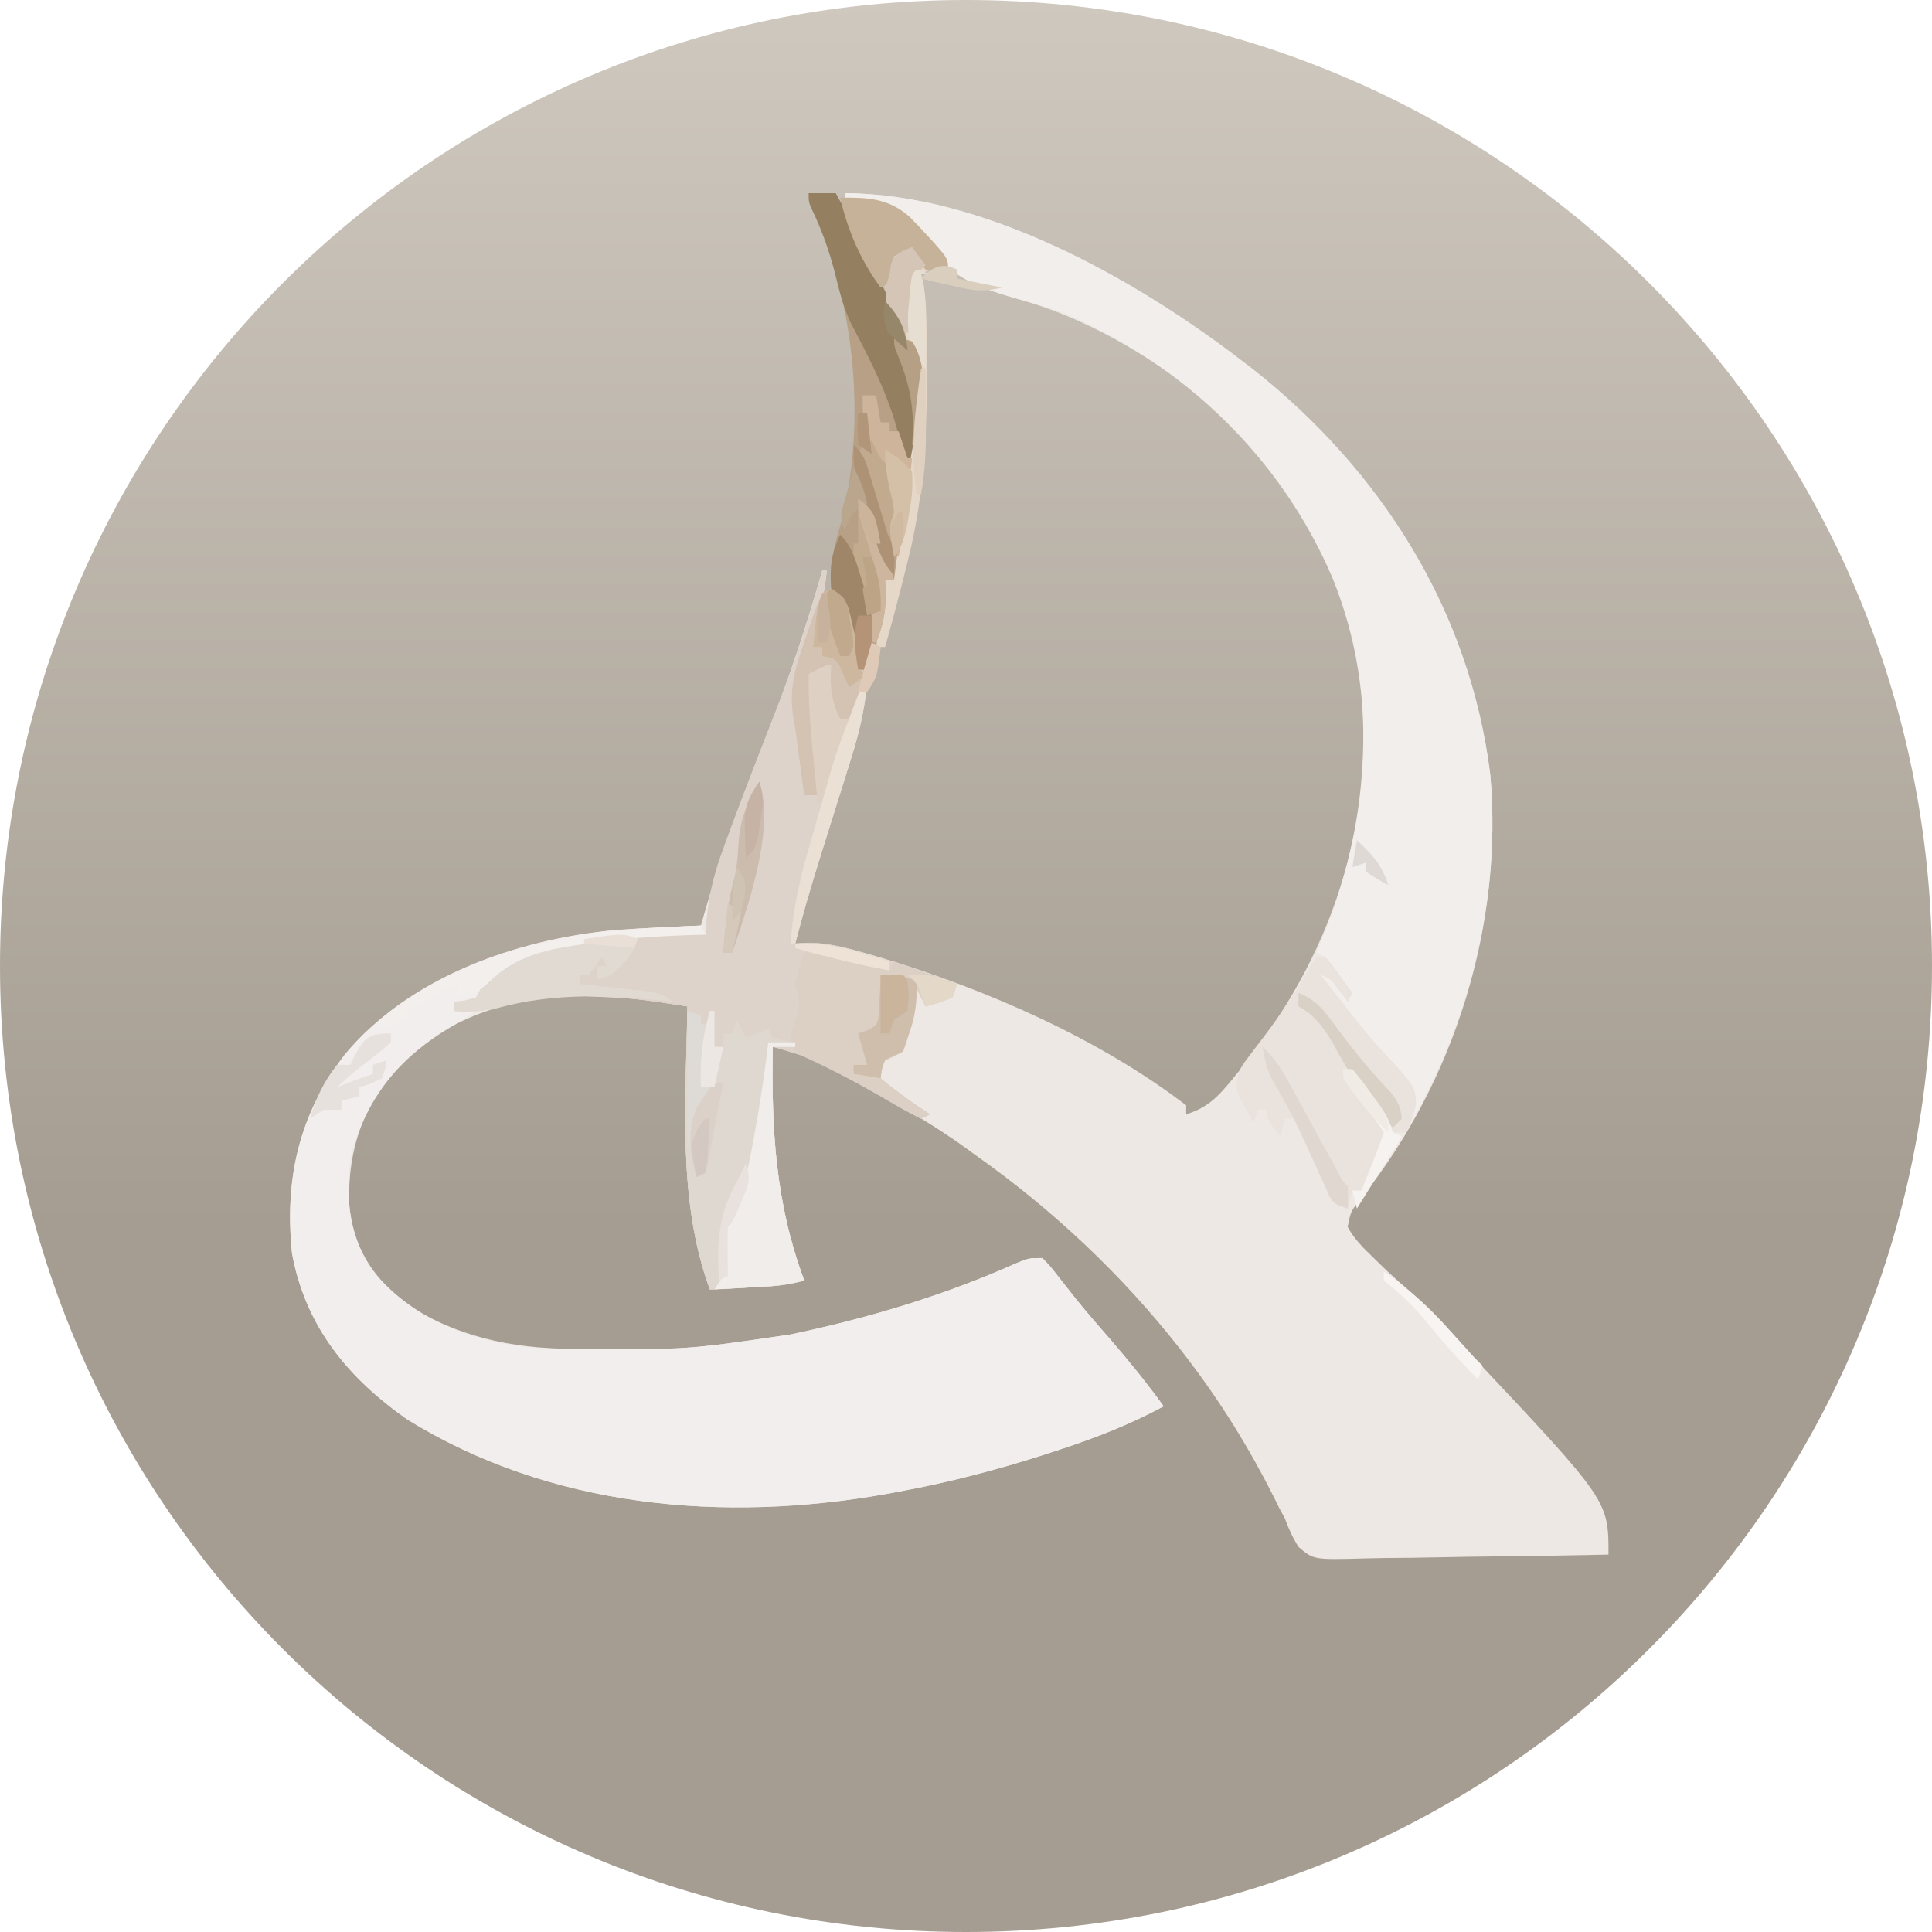
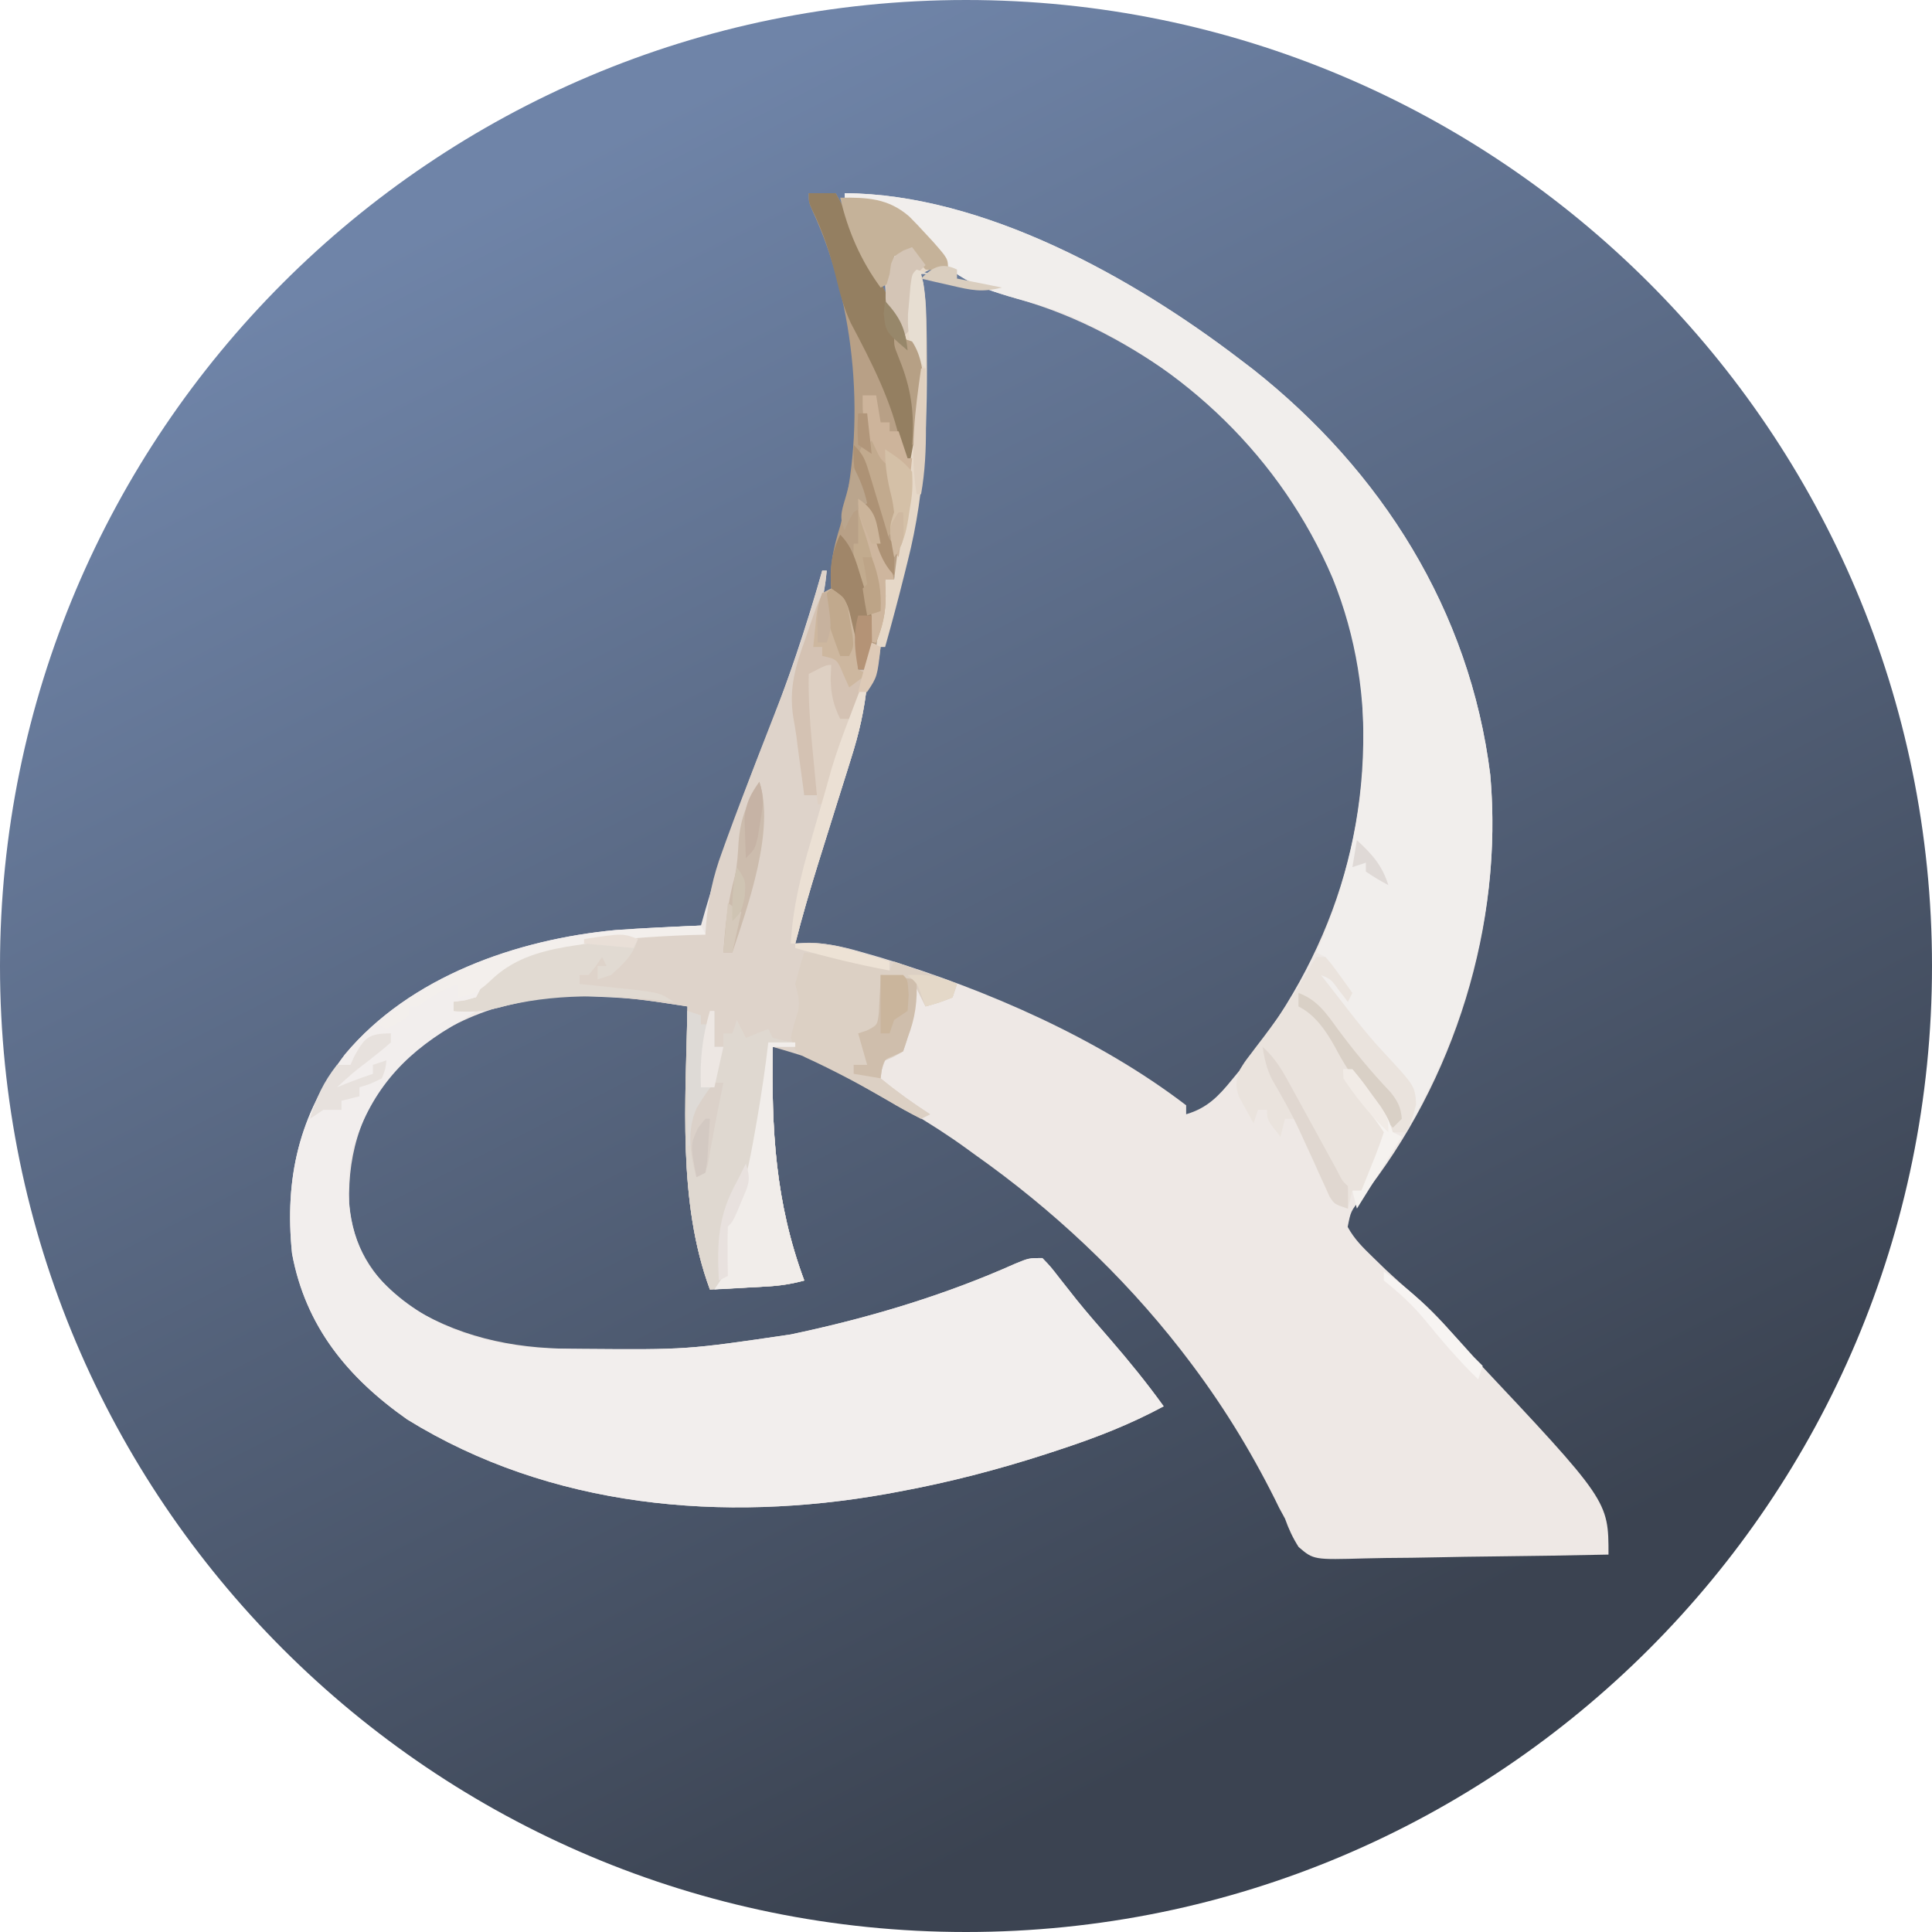
<svg xmlns="http://www.w3.org/2000/svg" width="430" height="430" viewBox="0 0 430 430" fill="none">
  <circle cx="215" cy="215" r="215" fill="url(#paint0_linear_1605_143)" />
  <path d="M188 43C218.794 43.144 252.142 61.739 276 80C276.941 80.717 277.882 81.433 278.852 82.172C307.444 104.749 327.143 135.897 331.684 172.426C334.633 205.747 323.803 240.599 302.909 266.741C300.636 269.59 300.636 269.59 299.949 273.07C301.431 275.792 303.339 277.657 305.562 279.812C306.467 280.693 307.372 281.573 308.305 282.48C310.558 284.587 312.841 286.624 315.188 288.625C318.51 291.475 321.357 294.534 324.18 297.875C325.401 299.301 326.657 300.697 327.945 302.062C358 334.003 358 334.003 358 346C349.351 346.186 340.703 346.328 332.052 346.414C328.035 346.456 324.019 346.513 320.003 346.604C316.125 346.691 312.249 346.738 308.371 346.759C306.892 346.774 305.414 346.803 303.937 346.846C292.369 347.171 292.369 347.171 289.033 344.318C287.711 342.249 286.823 340.308 286 338C285.573 337.214 285.145 336.428 284.705 335.617C284.23 334.649 284.23 334.649 283.746 333.66C278.079 322.355 271.701 312.033 264 302C263.572 301.442 263.143 300.884 262.702 300.309C249.733 283.697 234.182 269.134 217 257C216.409 256.57 215.818 256.139 215.209 255.696C206.867 249.629 198.006 244.723 188.875 239.938C187.783 239.365 186.691 238.792 185.566 238.201C184.531 237.669 183.496 237.138 182.43 236.59C181.041 235.876 181.041 235.876 179.625 235.148C177.064 234.028 174.753 233.431 172 233C171.672 251.401 172.545 267.631 179 285C176.268 285.753 173.719 286.166 170.891 286.316C169.759 286.379 169.759 286.379 168.605 286.443C167.828 286.483 167.051 286.522 166.25 286.562C165.457 286.606 164.664 286.649 163.848 286.693C161.899 286.799 159.949 286.9 158 287C150.705 267.304 152.657 244.648 153 224C141.521 222.214 141.521 222.214 129.938 221.688C129.18 221.693 128.423 221.699 127.642 221.705C113.093 222.015 99.629 226.662 88.969 236.801C80.89 245.826 77.354 255.861 77.731 267.863C78.554 277.447 82.639 283.778 90 290C101.45 297.446 113.68 300.119 127.172 300.203C128.306 300.214 128.306 300.214 129.462 300.225C152.886 300.408 152.886 300.408 176 297C176.919 296.801 177.839 296.603 178.786 296.398C194.962 292.846 210.79 288.02 225.934 281.262C229 280 229 280 232 280C233.84 281.914 233.84 281.914 235.938 284.625C237.121 286.124 237.121 286.124 238.328 287.652C238.755 288.194 239.183 288.735 239.623 289.292C242.067 292.323 244.635 295.248 247.188 298.188C251.335 302.988 255.29 307.848 259 313C251.643 316.957 244.179 319.895 236.25 322.5C234.477 323.084 234.477 323.084 232.667 323.68C221.903 327.152 211.121 329.951 200 332C199.126 332.162 198.253 332.325 197.353 332.492C160.968 338.97 122.531 335.629 90.637 315.922C77.403 306.623 68.006 295.228 65 279C63.295 262.312 66.525 248.086 76.812 234.629C91.284 217.328 115.057 209.071 137 207C143.328 206.55 149.662 206.266 156 206C156.519 204.174 156.519 204.174 157.049 202.311C160.826 189.251 165.435 176.691 170.468 164.073C175.316 151.879 179.412 139.623 183 127C183.33 127 183.66 127 184 127C183.387 133.92 181.5 139.752 178.996 146.201C176.715 152.527 176.864 157.612 178.54 164.087C179.161 166.669 179.094 169.099 179.062 171.75C179.053 172.735 179.044 173.72 179.035 174.734C179.024 175.482 179.012 176.23 179 177C179.99 177 180.98 177 182 177C181.939 176.431 181.879 175.862 181.816 175.275C181.541 172.663 181.27 170.05 181 167.438C180.905 166.542 180.809 165.647 180.711 164.725C180.204 159.785 179.891 154.965 180 150C181.65 149.34 183.3 148.68 185 148C184.959 149.052 184.918 150.104 184.875 151.188C184.991 154.74 185.472 156.849 187 160C187.99 160 188.98 160 190 160C190.186 158.577 190.186 158.577 190.375 157.125C191 154 191 154 193 152C192.42 157.931 191.191 163.258 189.383 168.926C189.125 169.754 188.867 170.582 188.602 171.436C187.782 174.063 186.954 176.688 186.125 179.312C185.041 182.766 183.961 186.221 182.883 189.676C182.626 190.497 182.369 191.317 182.105 192.163C180.264 198.073 178.542 204.005 177 210C177.96 209.951 178.921 209.902 179.91 209.852C184.647 209.863 188.914 211.056 193.438 212.375C194.346 212.639 195.254 212.903 196.189 213.175C219.568 220.247 244.471 231.066 264 246C264 246.66 264 247.32 264 248C268.689 246.611 271.188 244 274.188 240.312C274.661 239.739 275.134 239.165 275.622 238.574C296.59 212.688 306.234 183.835 302.716 150.291C298.935 125.016 283.719 100.484 263.367 85.207C251.88 76.907 240.165 70.368 226.495 66.516C215.485 63.405 210.228 60.901 204 51C199.598 45.862 194.461 44.855 188 44C188 43.67 188 43.34 188 43Z" fill="#EEE8E5" />
  <path d="M156 206C156.495 206.99 156.495 206.99 157 208C155.256 208.056 155.256 208.056 153.477 208.113C144.994 208.44 136.634 209.007 128.25 210.375C127.525 210.489 126.8 210.603 126.053 210.72C118.439 212.047 112.686 214.72 107 220C106.67 220.66 106.34 221.32 106 222C103.438 222.625 103.438 222.625 101 223C101 223.66 101 224.32 101 225C102.65 225 104.3 225 106 225C104.224 226.184 102.425 227.335 100.582 228.41C89.231 235.182 82.401 243.255 78.387 255.938C76.641 265.249 77.369 274.636 82.711 282.527C91.179 292.994 103.619 298.223 116.839 299.795C120.28 300.122 123.718 300.182 127.172 300.203C128.306 300.214 128.306 300.214 129.462 300.225C152.886 300.408 152.886 300.408 176 297C176.919 296.801 177.839 296.603 178.786 296.398C194.962 292.846 210.79 288.02 225.934 281.262C229 280 229 280 232 280C233.84 281.914 233.84 281.914 235.938 284.625C237.121 286.124 237.121 286.124 238.328 287.652C238.755 288.194 239.183 288.735 239.623 289.292C242.067 292.323 244.635 295.248 247.188 298.188C251.335 302.988 255.29 307.848 259 313C251.643 316.957 244.179 319.895 236.25 322.5C235.068 322.889 233.885 323.279 232.667 323.68C221.903 327.152 211.121 329.951 200 332C198.69 332.243 198.69 332.243 197.353 332.492C160.968 338.97 122.531 335.629 90.637 315.922C77.403 306.623 68.006 295.228 65 279C63.295 262.312 66.525 248.086 76.812 234.629C91.284 217.328 115.057 209.071 137 207C143.328 206.55 149.662 206.254 156 206Z" fill="#F2EEED" />
  <path d="M188 43C218.794 43.144 252.142 61.739 276 80C276.941 80.717 277.882 81.433 278.852 82.172C307.444 104.749 327.143 135.897 331.684 172.426C334.081 199.504 327.308 226.379 314 250C313.174 247.108 313 245.113 313 242C311.37 239.511 311.37 239.511 309.125 237C308.314 236.042 307.503 235.084 306.668 234.098C305.779 233.065 304.89 232.032 304 231C302.592 229.351 301.188 227.699 299.791 226.041C298.49 224.5 297.181 222.967 295.871 221.434C294 219 294 219 294 217C297 218 297 218 299 220C298.01 218.824 298.01 218.824 297 217.625C295 215 295 215 295 213C294.34 212.67 293.68 212.34 293 212C293.398 211.045 293.797 210.09 294.207 209.105C304.868 183.221 307.238 155.003 296.571 128.626C285.134 101.91 263.8 81.501 237.315 69.891C233.775 68.528 230.143 67.544 226.495 66.516C215.485 63.405 210.228 60.901 204 51C199.598 45.862 194.461 44.855 188 44C188 43.67 188 43.34 188 43Z" fill="#F1EEEC" />
  <path d="M183 127C183.33 127 183.66 127 184 127C183.387 133.92 181.5 139.752 178.996 146.201C176.715 152.527 176.864 157.612 178.54 164.087C179.161 166.669 179.094 169.099 179.062 171.75C179.053 172.735 179.044 173.72 179.035 174.734C179.024 175.482 179.012 176.23 179 177C179.99 177 180.98 177 182 177C181.939 176.431 181.879 175.862 181.816 175.275C181.541 172.663 181.27 170.05 181 167.438C180.905 166.542 180.809 165.647 180.711 164.725C180.204 159.785 179.891 154.965 180 150C181.65 149.34 183.3 148.68 185 148C184.959 149.052 184.918 150.104 184.875 151.188C184.991 154.74 185.472 156.849 187 160C187.99 160 188.98 160 190 160C190.124 159.051 190.248 158.103 190.375 157.125C191 154 191 154 193 152C192.42 157.931 191.191 163.258 189.383 168.926C188.996 170.168 188.996 170.168 188.602 171.436C187.782 174.063 186.954 176.688 186.125 179.312C185.041 182.766 183.961 186.221 182.883 189.676C182.626 190.497 182.369 191.317 182.105 192.163C180.264 198.073 178.542 204.005 177 210C177.94 209.942 178.879 209.884 179.848 209.824C184.949 209.828 189.589 211.355 194.438 212.812C195.792 213.204 195.792 213.204 197.174 213.604C202.549 215.18 207.781 216.967 213 219C212.505 220.485 212.505 220.485 212 222C208.938 223.188 208.938 223.188 206 224C205.34 222.68 204.68 221.36 204 220C203.814 221.516 203.814 221.516 203.625 223.062C203.017 226.891 202.354 230.365 201 234C198.938 235.188 198.938 235.188 197 236C196.195 238.05 196.195 238.05 196 240C199.54 242.916 203.163 245.501 207 248C206.01 248.495 206.01 248.495 205 249C202.471 247.717 200.061 246.38 197.625 244.938C196.174 244.101 194.723 243.266 193.27 242.434C192.548 242.02 191.827 241.606 191.084 241.179C181.988 235.922 181.988 235.922 172 233C171.672 251.401 172.545 267.631 179 285C176.268 285.753 173.719 286.166 170.891 286.316C169.759 286.379 169.759 286.379 168.605 286.443C167.828 286.483 167.051 286.522 166.25 286.562C165.457 286.606 164.664 286.649 163.848 286.693C161.899 286.799 159.949 286.9 158 287C150.705 267.304 152.657 244.648 153 224C145.311 222.805 137.731 221.629 129.938 221.688C129.184 221.689 128.43 221.69 127.653 221.691C121.782 221.791 116.403 222.802 110.727 224.332C107.341 225.161 104.46 225.241 101 225C101 224.34 101 223.68 101 223C101.784 222.917 102.567 222.835 103.375 222.75C104.241 222.502 105.108 222.255 106 222C106.704 220.686 107.363 219.348 108 218C112.388 213.738 115.947 212.015 121.875 210.75C122.544 210.59 123.213 210.43 123.902 210.266C131.968 208.401 139.749 207.855 148 207.938C148.87 207.942 149.74 207.947 150.637 207.951C152.758 207.963 154.879 207.981 157 208C157.04 207.377 157.081 206.753 157.122 206.111C157.596 200.18 158.678 195.062 160.75 189.5C161.192 188.272 161.192 188.272 161.642 187.018C163.746 181.23 165.962 175.484 168.18 169.738C168.602 168.642 168.602 168.642 169.033 167.523C170.442 163.868 171.858 160.216 173.292 156.57C177.083 146.853 180.206 137.049 183 127Z" fill="#DED3CA" />
  <path d="M180 43C181.98 43 183.96 43 186 43C186.962 44.727 187.919 46.457 188.875 48.188C189.676 49.632 189.676 49.632 190.492 51.105C192 54 192 54 192.948 56.393C193.956 58.89 195.093 61.227 196.348 63.609C196.788 64.446 197.228 65.283 197.682 66.144C198.137 67.004 198.593 67.864 199.062 68.75C199.522 69.625 199.982 70.501 200.455 71.402C202.371 75.45 202.371 75.45 205 79C206.185 93.995 202.948 109.376 200 124C199.805 124.975 199.611 125.949 199.41 126.953C199.275 127.629 199.139 128.304 199 129C198.34 129 197.68 129 197 129C197.083 130.072 197.165 131.145 197.25 132.25C197.293 138.182 195.049 143.51 193 149C192.34 149 191.68 149 191 149C190.734 147.868 190.469 146.736 190.195 145.57C189.839 144.088 189.482 142.607 189.125 141.125C188.951 140.379 188.777 139.632 188.598 138.863C187.611 134.511 187.611 134.511 185 131C184.599 125.884 185.505 121.925 187 117.062C192.88 94.891 190.495 67.88 180.953 47.188C180 45 180 45 180 43Z" fill="#B8A086" />
  <path d="M153 225C153.99 225.33 154.98 225.66 156 226C156 226.66 156 227.32 156 228C156.66 228 157.32 228 158 228C158.33 227.01 158.66 226.02 159 225C159 227.64 159 230.28 159 233C159.66 233 160.32 233 161 233C161 232.01 161 231.02 161 230C161.66 230 162.32 230 163 230C163.33 229.01 163.66 228.02 164 227C164.66 228.32 165.32 229.64 166 231C167.65 230.34 169.3 229.68 171 229C171.33 229.66 171.66 230.32 172 231C174.527 231.656 174.527 231.656 177 232C177 232.33 177 232.66 177 233C175.35 233 173.7 233 172 233C171.672 251.401 172.545 267.631 179 285C176.268 285.753 173.719 286.166 170.891 286.316C170.137 286.358 169.382 286.4 168.605 286.443C167.828 286.483 167.051 286.522 166.25 286.562C165.457 286.606 164.664 286.649 163.848 286.693C161.899 286.799 159.949 286.9 158 287C150.81 267.617 152.651 245.322 153 225Z" fill="#DFD8D0" />
  <path d="M293 213C293.66 213 294.32 213 295 213C296.508 214.75 296.508 214.75 298.125 217C298.664 217.743 299.203 218.485 299.758 219.25C300.168 219.827 300.578 220.405 301 221C300.67 221.66 300.34 222.32 300 223C299.381 222.196 298.763 221.391 298.125 220.562C296.258 217.961 296.258 217.961 294 217C295.134 218.457 296.268 219.914 297.406 221.368C298.393 222.633 299.377 223.9 300.358 225.169C302.812 228.318 305.293 231.374 308.027 234.285C314.917 241.708 314.917 241.708 315.176 245.746C314.675 248.024 314.057 249.927 313 252C312.01 252 311.02 252 310 252C308.295 250.074 306.805 248.205 305.313 246.125C304.897 245.569 304.481 245.014 304.053 244.441C301 240.281 301 240.281 301 238C300.34 238 299.68 238 299 238C299.745 238.941 300.49 239.882 301.258 240.852C302.215 242.109 303.17 243.366 304.125 244.625C304.619 245.242 305.112 245.86 305.621 246.496C306.969 248.3 308.1 249.935 309 252C308.438 255.219 308.438 255.219 307 258C306.647 258.699 306.294 259.397 305.93 260.117C304.953 261.745 303.977 263.372 303 265C302.34 265 301.68 265 301 265C300.67 266.32 300.34 267.64 300 269C297 268 297 268 295.833 266.142C295.472 265.352 295.111 264.561 294.738 263.746C294.342 262.892 293.946 262.038 293.537 261.158C293.133 260.26 292.729 259.363 292.313 258.438C291.897 257.536 291.481 256.634 291.053 255.705C290.026 253.474 289.009 251.239 288 249C287.34 249 286.68 249 286 249C285.67 250.32 285.34 251.64 285 253C282 249.25 282 249.25 282 247C281.34 247 280.68 247 280 247C279.67 247.99 279.34 248.98 279 250C278.298 248.758 277.614 247.506 276.938 246.25C276.555 245.554 276.172 244.858 275.777 244.141C274.834 241.542 275.136 240.589 276 238C277.028 236.328 277.028 236.328 278.293 234.68C278.987 233.759 278.987 233.759 279.696 232.821C280.188 232.179 280.68 231.536 281.188 230.875C285.13 225.646 288.725 220.415 291.879 214.66C292.434 213.838 292.434 213.838 293 213Z" fill="#EAE3DD" />
  <path d="M179 212C185.69 212.54 191.635 213.887 198 216C198.33 215.34 198.66 214.68 199 214C205.93 216.475 205.93 216.475 213 219C212.67 219.99 212.34 220.98 212 222C208.938 223.188 208.938 223.188 206 224C205.34 222.68 204.68 221.36 204 220C203.876 221.011 203.752 222.021 203.625 223.062C203.017 226.891 202.354 230.365 201 234C198.938 235.188 198.938 235.188 197 236C196.195 238.05 196.195 238.05 196 240C199.54 242.916 203.163 245.501 207 248C206.01 248.495 206.01 248.495 205 249C202.471 247.717 200.061 246.381 197.625 244.938C191.577 241.423 185.518 238.215 179.16 235.289C177 234 177 234 176 231C176.403 228.955 177.011 227.026 177.625 225.035C178.057 222.691 177.581 221.285 177 219C177.589 216.646 178.246 214.307 179 212Z" fill="#DCD0C4" />
  <path d="M180 43C181.98 43 183.96 43 186 43C186.962 44.727 187.919 46.457 188.875 48.188C189.676 49.632 189.676 49.632 190.492 51.105C192 54 192 54 192.948 56.393C193.956 58.89 195.093 61.227 196.348 63.609C196.788 64.446 197.228 65.283 197.682 66.144C198.137 67.004 198.593 67.864 199.062 68.75C199.522 69.625 199.982 70.501 200.455 71.402C202.371 75.45 202.371 75.45 205 79C205.549 86.639 205.239 94.633 203 102C202.01 102.495 202.01 102.495 201 103C200.835 101.721 200.67 100.442 200.5 99.125C198.634 89.616 193.874 80.438 189.367 71.91C187.79 68.554 186.934 65.29 186.062 61.688C184.744 56.415 183.151 51.516 180.734 46.637C180 45 180 45 180 43Z" fill="#947F61" />
  <path d="M171 232C172.98 232 174.96 232 177 232C177 232.33 177 232.66 177 233C175.35 233 173.7 233 172 233C171.672 251.401 172.545 267.631 179 285C174.947 286.108 170.929 286.337 166.75 286.562C165.632 286.627 165.632 286.627 164.492 286.693C162.662 286.799 160.831 286.9 159 287C159.66 286.01 160.32 285.02 161 284C161.167 281.321 161.167 281.321 161 278.438C160.875 275.496 160.875 275.496 161 273C161.66 272.34 162.32 271.68 163 271C165.612 264.941 166.867 258.467 168 252C168.263 250.505 168.263 250.505 168.531 248.98C169.497 243.333 170.343 237.692 171 232Z" fill="#F1EDEA" />
  <path d="M185 131C188.704 133.469 188.71 134.645 189.687 138.875C190.065 140.449 190.065 140.449 190.449 142.055C191 145 191 145 191 149C191.66 149 192.32 149 193 149C193.33 147.02 193.66 145.04 194 143C194.66 143.33 195.32 143.66 196 144C195.37 149.565 194.086 152.37 191 157C190.67 157.99 190.34 158.98 190 160C187.937 160.688 187.937 160.688 186 161C184.862 156.734 184 153.435 184 149C183.01 149.33 182.02 149.66 181 150C181.072 151.027 181.144 152.055 181.219 153.113C181.76 161.088 182.153 169.002 182 177C181.01 177 180.02 177 179 177C178.686 174.688 178.374 172.375 178.062 170.062C177.888 168.775 177.714 167.487 177.535 166.16C177.452 165.482 177.369 164.804 177.283 164.106C177.093 162.69 176.862 161.278 176.594 159.875C175.486 153.268 177.065 148.218 179.312 142C179.634 141.047 179.956 140.095 180.287 139.113C182.707 132.146 182.707 132.146 185 131Z" fill="#D4C2B3" />
  <path d="M142 209C140.753 212.742 138.901 214.375 136 217C135.01 217.33 134.02 217.66 133 218C133 217.01 133 216.02 133 215C133.66 215 134.32 215 135 215C134.505 214.01 134.505 214.01 134 213C133.546 213.66 133.093 214.32 132.625 215C132.089 215.66 131.553 216.32 131 217C130.34 217 129.68 217 129 217C129 217.66 129 218.32 129 219C130.181 219.121 131.362 219.242 132.578 219.367C134.135 219.536 135.693 219.705 137.25 219.875C138.416 219.993 138.416 219.993 139.605 220.113C146.724 220.904 146.724 220.904 150 223C149.415 222.928 148.83 222.856 148.227 222.781C135.525 221.408 123.133 220.987 110.727 224.332C107.341 225.161 104.46 225.241 101 225C101 224.34 101 223.68 101 223C101.784 222.917 102.567 222.835 103.375 222.75C104.241 222.502 105.108 222.255 106 222C106.704 220.686 107.363 219.348 108 218C112.388 213.738 115.947 212.015 121.875 210.75C122.544 210.59 123.213 210.43 123.902 210.266C137.185 207.194 137.185 207.194 142 209Z" fill="#E1DAD2" />
  <path d="M203 55C204.32 56.65 205.64 58.3 207 60C206.01 60.495 206.01 60.495 205 61C205.24 61.996 205.24 61.996 205.485 63.012C206.107 66.619 206.2 70.16 206.238 73.809C206.248 74.563 206.258 75.318 206.268 76.096C206.439 92.805 206.162 108.712 202 125C201.776 125.906 201.551 126.811 201.32 127.744C199.963 133.187 198.521 138.601 197 144C196.34 144 195.68 144 195 144C195.144 143.01 195.289 142.02 195.438 141C196.009 137.006 196.508 133.005 197 129C197.66 129 198.32 129 199 129C199.122 127.984 199.245 126.968 199.371 125.922C199.864 121.968 200.415 118.023 200.973 114.078C201.244 112.132 201.514 110.185 201.784 108.238C202.06 106.267 202.343 104.298 202.627 102.328C205.409 87.395 205.409 87.395 201.062 73.625C198.627 70.021 197 67.49 197 63C197.688 59.75 197.688 59.75 199 57C201.125 55.625 201.125 55.625 203 55Z" fill="#E6D8C8" />
  <path d="M187 44C193.009 43.923 197.704 44.125 202.375 48.188C203.615 49.428 204.825 50.698 206 52C206.529 52.57 207.057 53.139 207.602 53.727C211 57.581 211 57.581 211 60C208.688 60.25 208.688 60.25 206 60C204.188 58 204.188 58 203 56C201.68 56.33 200.36 56.66 199 57C198.876 57.969 198.752 58.939 198.625 59.938C198.419 60.948 198.213 61.959 198 63C197.34 63.33 196.68 63.66 196 64C191.573 57.991 188.662 51.285 187 44Z" fill="#C5B299" />
  <path d="M196 217C198.64 217.33 201.28 217.66 204 218C204.194 222.841 203.745 226.483 202 231C201.67 231.99 201.34 232.98 201 234C200.01 234.464 200.01 234.464 199 234.938C196.794 235.82 196.794 235.82 196.25 238.125C196.167 238.744 196.085 239.363 196 240C194.02 239.67 192.04 239.34 190 239C190 238.34 190 237.68 190 237C190.99 237 191.98 237 193 237C192.34 234.69 191.68 232.38 191 230C191.645 229.786 192.289 229.572 192.953 229.352C195.278 228.153 195.278 228.153 195.609 225.398C195.656 224.401 195.702 223.403 195.75 222.375C195.807 221.372 195.863 220.369 195.922 219.336C195.948 218.565 195.973 217.794 196 217Z" fill="#CFBEAC" />
  <path d="M185 148C184.959 149.052 184.917 150.104 184.875 151.188C184.991 154.74 185.472 156.849 187 160C187.66 160 188.32 160 189 160C188.502 163.735 188.125 165.812 186 169C185.563 170.714 185.192 172.447 184.875 174.188C184.707 175.089 184.54 175.99 184.367 176.918C184.246 177.605 184.125 178.292 184 179C183.34 179 182.68 179 182 179C181.661 175.48 181.33 171.959 181 168.438C180.905 167.447 180.809 166.456 180.711 165.436C180.23 160.265 179.883 155.193 180 150C183.875 148 183.875 148 185 148Z" fill="#DED0C3" />
  <path d="M153 225C153.99 225.33 154.98 225.66 156 226C156 226.66 156 227.32 156 228C156.66 228 157.32 228 158 228C158.33 227.01 158.66 226.02 159 225C159 227.64 159 230.28 159 233C159.66 233 160.32 233 161 233C160.574 234.919 160.134 236.835 159.688 238.75C159.444 239.817 159.2 240.885 158.949 241.984C158.013 244.957 156.908 246.594 155 249C154.28 252.151 154.28 252.151 154 255C153.67 255 153.34 255 153 255C153 245.1 153 235.2 153 225Z" fill="#DEDAD6" />
  <path d="M156 206C156.495 206.99 156.495 206.99 157 208C155.256 208.056 155.256 208.056 153.477 208.113C144.994 208.44 136.634 209.007 128.25 210.375C127.525 210.489 126.8 210.603 126.053 210.72C119.74 211.82 114.038 213.571 109.312 218.125C106.925 220.415 105.278 221.414 102 222C102 221.01 102 220.02 102 219C98.517 220.258 95.935 221.773 93 224C92.34 224 91.68 224 91 224C91 224.66 91 225.32 91 226C88.625 227.688 88.625 227.688 86 229C85.34 228.67 84.68 228.34 84 228C104.371 210.27 130.007 207.043 156 206Z" fill="#F3EFEC" />
  <path d="M191 111C194.979 113.653 195.436 116.745 196.687 121.125C197.025 122.256 197.025 122.256 197.369 123.41C197.923 125.271 198.463 127.135 199 129C198.34 129 197.68 129 197 129C197.062 130.794 197.062 130.794 197.125 132.625C197.139 136.423 196.42 139.45 195 143C194.67 143 194.34 143 194 143C193.324 140.46 192.659 137.919 192 135.375C191.809 134.662 191.618 133.949 191.422 133.215C190.35 129.042 189.781 125.348 190 121C190.33 121 190.66 121 191 121C191 117.7 191 114.4 191 111Z" fill="#C2AB8E" />
  <path d="M187 119C189.733 121.733 190.496 124.895 191.625 128.5C191.85 129.218 192.075 129.936 192.307 130.676C194.037 136.501 195.858 143.285 193 149C192.34 149 191.68 149 191 149C190.734 147.868 190.469 146.736 190.195 145.57C189.839 144.088 189.482 142.607 189.125 141.125C188.951 140.379 188.777 139.632 188.598 138.863C187.611 134.511 187.611 134.511 185 131C184.656 126.448 185.005 123.114 187 119Z" fill="#A08669" />
  <path d="M192 88C192.99 88 193.98 88 195 88C195.33 89.98 195.66 91.96 196 94C196.66 94 197.32 94 198 94C198 94.66 198 95.32 198 96C198.66 96 199.32 96 200 96C200.66 97.98 201.32 99.96 202 102C202.33 102 202.66 102 203 102C202.25 109.377 201.166 116.678 200 124C198 121 198 121 198.5 117.938C199.124 113.021 198.477 108.725 197 104C196.34 103.34 195.68 102.68 195 102C194.148 99.758 194.148 99.758 193.375 97.125C193.115 96.261 192.854 95.398 192.586 94.508C192 92 192 92 192 88Z" fill="#CDB49B" />
  <path d="M185 131C188.704 133.469 188.71 134.645 189.688 138.875C190.065 140.449 190.065 140.449 190.449 142.055C191 145 191 145 191 149C191.66 149.33 192.32 149.66 193 150C191.68 150.99 190.36 151.98 189 153C188.567 152.031 188.134 151.061 187.688 150.062C186.299 146.723 186.299 146.723 183 146C183 145.34 183 144.68 183 144C182.34 144 181.68 144 181 144C181.142 142.562 181.289 141.125 181.438 139.688C181.519 138.887 181.6 138.086 181.684 137.262C182 135 182 135 183 132C183.66 131.67 184.32 131.34 185 131Z" fill="#CDB79F" />
  <path d="M192 152C192.33 152 192.66 152 193 152C192.42 157.931 191.191 163.258 189.383 168.926C189.125 169.754 188.867 170.582 188.602 171.436C187.782 174.063 186.954 176.688 186.125 179.312C185.041 182.766 183.961 186.221 182.883 189.676C182.626 190.497 182.369 191.317 182.105 192.163C180.264 198.073 178.542 204.005 177 210C176.67 210 176.34 210 176 210C176.444 202.096 178.211 194.889 180.438 187.312C180.75 186.224 181.063 185.135 181.385 184.014C181.988 181.917 182.595 179.821 183.207 177.727C183.832 175.576 184.434 173.418 185.027 171.258C186.214 167.284 187.644 163.435 189.125 159.562C189.402 158.831 189.679 158.099 189.965 157.346C190.641 155.563 191.32 153.781 192 152Z" fill="#EBE0D4" />
  <path d="M169 174C172.538 184.614 166.452 201.644 163 212C162.34 212 161.68 212 161 212C161.406 206.193 161.954 200.698 163.539 195.094C164.098 192.557 164.225 190.092 164.375 187.5C164.771 182.144 166.302 178.613 169 174Z" fill="#CCBCAD" />
  <path d="M289 221C293.188 222.527 295.227 225.584 297.75 229.062C301.422 234.007 305.246 238.635 309.504 243.098C311.102 245.13 311.781 246.427 312 249C311.34 249.66 310.68 250.32 310 251C305.08 245.266 300.606 239.728 297.121 233.012C295.138 229.453 292.703 225.852 289 224C289 223.01 289 222.02 289 221Z" fill="#D9D0C6" />
  <path d="M87 230C87 230.66 87 231.32 87 232C85.426 233.394 83.79 234.717 82.125 236C78.431 238.851 78.431 238.851 75 242C75.763 241.691 76.526 241.381 77.312 241.062C79.188 240.321 81.087 239.638 83 239C83 238.34 83 237.68 83 237C83.99 236.67 84.98 236.34 86 236C85.812 237.875 85.812 237.875 85 240C82.438 241.25 82.438 241.25 80 242C80 242.66 80 243.32 80 244C78.68 244.33 77.36 244.66 76 245C76 245.66 76 246.32 76 247C74.68 247 73.36 247 72 247C71.01 247.66 70.02 248.32 69 249C70.315 244.399 72.033 240.776 75 237C75.99 237 76.98 237 78 237C78.268 236.402 78.536 235.804 78.812 235.188C81.11 230.956 82.006 230 87 230Z" fill="#E7E1DD" />
  <path d="M281 233C284.006 235.62 285.638 238.686 287.539 242.164C287.865 242.757 288.192 243.349 288.528 243.96C289.565 245.846 290.595 247.735 291.625 249.625C292.663 251.521 293.702 253.417 294.743 255.311C295.684 257.025 296.621 258.74 297.557 260.456C298.772 262.86 298.772 262.86 300 264C300.041 265.666 300.043 267.334 300 269C297 268 297 268 295.928 266.317C295.605 265.596 295.282 264.875 294.949 264.133C294.583 263.334 294.217 262.536 293.84 261.713C293.46 260.859 293.079 260.005 292.688 259.125C291.892 257.384 291.094 255.645 290.293 253.906C289.904 253.062 289.515 252.218 289.115 251.348C287.3 247.526 285.233 243.876 283.094 240.227C281.912 237.821 281.41 235.639 281 233Z" fill="#E0D7D0" />
  <path d="M203 55C203.99 56.32 204.98 57.64 206 59C205.34 59.66 204.68 60.32 204 61C203.611 63.827 203.611 63.827 203.5 67C203.222 72.778 203.222 72.778 201 75C196.935 68.126 196.935 68.126 197.188 63.75C197.456 62.843 197.724 61.935 198 61C198.103 60.258 198.206 59.515 198.313 58.75C199 57 199 57 201.063 55.75C201.702 55.502 202.341 55.255 203 55Z" fill="#D4C5B6" />
  <path d="M194 98C194.289 98.619 194.578 99.237 194.875 99.875C195.937 102.133 195.937 102.133 198 104C198.668 106.242 198.668 106.242 199.188 108.875C199.456 110.171 199.456 110.171 199.73 111.492C200.004 114.039 199.893 115.615 199 118C198.34 118.66 197.68 119.32 197 120C195.967 116.879 194.951 113.753 193.938 110.625C193.643 109.736 193.348 108.846 193.045 107.93C192.634 106.654 192.634 106.654 192.215 105.352C191.958 104.566 191.702 103.781 191.437 102.971C191 101 191 101 192 99C192.33 99.33 192.66 99.66 193 100C193.33 99.34 193.66 98.68 194 98Z" fill="#C2AA8E" />
  <path d="M299 238C299.66 238 300.32 238 301 238C302.424 239.715 303.766 241.499 305.062 243.312C305.775 244.299 306.488 245.285 307.223 246.301C309 249 309 249 310 252C310.66 252.33 311.32 252.66 312 253C308.7 258.28 305.4 263.56 302 269C301.67 267.68 301.34 266.36 301 265C301.66 265 302.32 265 303 265C303.433 263.917 303.433 263.917 303.875 262.812C304.601 260.999 305.329 259.186 306.062 257.375C306.762 255.604 307.398 253.807 308 252C306.589 249.852 305.176 247.922 303.562 245.938C299 240.236 299 240.236 299 238Z" fill="#F5F2EF" />
  <path d="M159 241C159.66 241 160.32 241 161 241C160.526 243.372 160.05 245.743 159.57 248.113C159.193 250.024 158.833 251.938 158.492 253.855C158.33 254.749 158.167 255.642 158 256.562C157.856 257.389 157.711 258.215 157.562 259.066C157.377 259.704 157.191 260.343 157 261C156.34 261.33 155.68 261.66 155 262C153.575 256.815 152.813 251.679 155.047 246.637C156.266 244.618 157.423 242.754 159 241Z" fill="#DBD1C9" />
  <path d="M196 217C197.65 217 199.3 217 201 217C202 218 202 218 202.25 221.438C202.167 222.613 202.085 223.789 202 225C201.01 225.66 200.02 226.32 199 227C198.67 227.99 198.34 228.98 198 230C197.34 230 196.68 230 196 230C196 225.71 196 221.42 196 217Z" fill="#CAB59C" />
  <path d="M191 111C194.979 113.653 195.436 116.745 196.688 121.125C197.025 122.256 197.025 122.256 197.369 123.41C197.923 125.271 198.463 127.135 199 129C198.34 129 197.68 129 197 129C197.062 130.794 197.062 130.794 197.125 132.625C197.139 136.423 196.42 139.45 195 143C194.67 143 194.34 143 194 143C194 140.36 194 137.72 194 135C194.33 135 194.66 135 195 135C195.521 128.362 193.997 123.141 191.875 116.855C191 114 191 114 191 111Z" fill="#CEB69E" />
  <path d="M197 100C199.444 101.606 201.195 102.762 203 105C203.175 108.11 203.073 110.156 202.5 113.125C202.394 113.84 202.289 114.556 202.18 115.293C201.617 118.796 200.99 121.015 199 124C197.875 117.375 197.875 117.375 199 114C198.685 111.605 198.685 111.605 198.062 109.062C197.327 105.832 197 103.365 197 100Z" fill="#D4C0A7" />
  <path d="M204 60C204.99 60.33 205.98 60.66 207 61C206.34 61 205.68 61 205 61C205.164 61.654 205.327 62.307 205.496 62.98C206.128 66.77 206.107 70.485 206.062 74.312C206.058 75.053 206.053 75.794 206.049 76.557C206.037 78.371 206.019 80.186 206 82C202.652 78.07 201.943 75.042 202.086 69.922C202.229 68.352 202.229 68.352 202.375 66.75C202.465 65.693 202.555 64.636 202.648 63.547C203 61 203 61 204 60Z" fill="#E7DED2" />
  <path d="M190 99C192.196 101.196 192.593 102.393 193.473 105.316C193.732 106.163 193.992 107.009 194.26 107.881C194.525 108.766 194.79 109.651 195.063 110.562C195.592 112.315 196.125 114.066 196.66 115.816C196.894 116.594 197.127 117.372 197.367 118.174C197.849 119.995 197.849 119.995 199 121C199.041 123.333 199.042 125.667 199 128C195.577 124.577 194.802 119.734 193.375 115.188C192.888 113.69 192.888 113.69 192.391 112.162C192.084 111.195 191.777 110.227 191.461 109.23C191.18 108.348 190.9 107.465 190.611 106.555C189.986 103.942 189.888 101.676 190 99Z" fill="#AD9275" />
  <path d="M185 131C188 133 188 133 188.766 135.531C188.925 136.511 189.085 137.491 189.25 138.5C189.42 139.48 189.59 140.459 189.766 141.469C190 144 190 144 189 146C188.34 146 187.68 146 187 146C183.459 136.326 183.459 136.326 184 132C184.33 131.67 184.66 131.34 185 131Z" fill="#C1A98D" />
  <path d="M199 75C200.875 75.312 200.875 75.312 203 76C207.188 82.282 205.11 91.783 204 99C203.67 99 203.34 99 203 99C203.046 98.334 203.093 97.667 203.141 96.981C203.401 90.343 202.41 85.35 199.875 79.215C199 77 199 77 199 75Z" fill="#B6A085" />
  <path d="M308 283C315.848 288.282 321.724 295.01 328 302C328.66 302.66 329.32 303.32 330 304C329.67 304.99 329.34 305.98 329 307C324.695 302.828 320.892 298.369 317.105 293.729C314.313 290.366 311.428 287.738 308 285C308 284.34 308 283.68 308 283Z" fill="#F7F4F2" />
  <path d="M158 225C158.33 225 158.66 225 159 225C159 227.64 159 230.28 159 233C159.66 233 160.32 233 161 233C160.34 235.97 159.68 238.94 159 242C158.01 242 157.02 242 156 242C155.747 235.931 156.302 230.838 158 225Z" fill="#EDE7E3" />
  <path d="M205 82C205.33 82 205.66 82 206 82C206.029 85.354 206.047 88.708 206.063 92.062C206.071 93.005 206.079 93.948 206.088 94.92C206.106 100.063 205.893 104.933 205 110C204.67 110 204.34 110 204 110C202.471 100.435 203.653 91.494 205 82Z" fill="#E0D0BF" />
  <path d="M177 210C182.231 209.785 186.438 210.476 191.438 212C192.674 212.371 193.91 212.742 195.184 213.125C196.113 213.414 197.042 213.702 198 214C198 214.66 198 215.32 198 216C190.889 214.689 183.953 212.983 177 211C177 210.67 177 210.34 177 210Z" fill="#EDE2D5" />
  <path d="M166 259C167.228 262.683 166.603 263.63 165.125 267.125C164.756 268.014 164.388 268.904 164.008 269.82C163 272 163 272 162 273C161.928 274.853 161.916 276.708 161.938 278.562C161.947 279.574 161.956 280.586 161.965 281.629C161.976 282.411 161.988 283.194 162 284C161.34 284.33 160.68 284.66 160 285C159.533 276.615 159.854 270.369 164 263C164.671 261.669 165.339 260.336 166 259Z" fill="#E8E1DE" />
  <path d="M169 174C170.173 177.518 169.801 179.431 169.188 183.062C169.016 184.126 168.845 185.189 168.668 186.285C168 189 168 189 166 191C165.918 189.105 165.861 187.209 165.812 185.312C165.778 184.257 165.743 183.201 165.707 182.113C166.033 178.646 167.01 176.816 169 174Z" fill="#C6B3A5" />
  <path d="M202 217C206.219 216.804 209.17 217.198 213 219C212.67 219.99 212.34 220.98 212 222C208.938 223.187 208.938 223.187 206 224C205.567 222.824 205.567 222.824 205.125 221.625C204.151 218.903 204.151 218.903 202 217Z" fill="#E4D8C8" />
  <path d="M191 137C191.99 137 192.98 137 194 137C194.027 138.625 194.046 140.25 194.063 141.875C194.074 142.78 194.086 143.685 194.098 144.617C194 147 194 147 193 149C192.34 149 191.68 149 191 149C190.238 144.684 189.839 141.256 191 137Z" fill="#B49376" />
  <path d="M157 249C157.33 249 157.66 249 158 249C157.887 250.98 157.759 252.959 157.625 254.938C157.521 256.591 157.521 256.591 157.414 258.277C157.277 259.176 157.141 260.074 157 261C156.01 261.495 156.01 261.495 155 262C153.651 254.762 153.651 254.762 155.375 251C155.911 250.34 156.448 249.68 157 249Z" fill="#D3C9C2" />
  <path d="M302 187C305.394 190.126 307.606 192.565 309 197C306.5 195.625 306.5 195.625 304 194C304 193.34 304 192.68 304 192C303.01 192.33 302.02 192.66 301 193C301.33 191.02 301.66 189.04 302 187Z" fill="#DFD9D6" />
  <path d="M192 124C192.66 124 193.32 124 194 124C195.591 128.177 196.213 131.532 196 136C195.01 136.33 194.02 136.66 193 137C192.619 135.009 192.287 133.007 192 131C192.33 130.67 192.66 130.34 193 130C192.713 127.993 192.381 125.991 192 124Z" fill="#BDA487" />
  <path d="M299 238C299.66 238 300.32 238 301 238C302.945 240.301 302.945 240.301 305.125 243.312C305.849 244.299 306.574 245.285 307.32 246.301C309 249 309 249 309 252C305.075 248.299 301.978 244.509 299 240C299 239.34 299 238.68 299 238Z" fill="#F1EBE6" />
  <path d="M190 104C191.376 106.662 192.371 109.063 193 112C192.01 112.66 191.02 113.32 190 114C188.808 116.05 188.808 116.05 188 118C186.507 115.013 187.594 113.048 188.437 109.875C188.725 108.779 189.012 107.684 189.309 106.555C189.537 105.712 189.765 104.869 190 104Z" fill="#BAA58D" />
  <path d="M213 60C213 60.66 213 61.32 213 62C216.3 62.66 219.6 63.32 223 64C218.498 65.126 216.223 64.598 211.75 63.562C210.487 63.275 209.223 62.988 207.922 62.691C206.958 62.463 205.993 62.235 205 62C207.559 59.441 209.622 58.311 213 60Z" fill="#DACEBF" />
  <path d="M162 201C163.485 201.99 163.485 201.99 165 203C164.34 205.97 163.68 208.94 163 212C162.34 212 161.68 212 161 212C161.33 208.37 161.66 204.74 162 201Z" fill="#D5C9BB" />
  <path d="M194 143C194.66 143.33 195.32 143.66 196 144C195.25 150.625 195.25 150.625 193 154C192.34 154 191.68 154 191 154C191.888 150.301 192.946 146.654 194 143Z" fill="#DECAB7" />
  <path d="M197 67C200.291 70.61 201.547 73.126 202 78C197.077 73.815 197.077 73.815 196.688 69.688C196.791 68.801 196.894 67.914 197 67Z" fill="#97876A" />
  <path d="M183 132C183.33 132 183.66 132 184 132C185.125 139.625 185.125 139.625 184 143C183.34 143 182.68 143 182 143C181.875 135.375 181.875 135.375 183 132Z" fill="#C7B29E" />
  <path d="M164 193C166 196 166 196 165.75 199.562C165 203 165 203 163 205C162.918 200.839 163.018 197.053 164 193Z" fill="#CFC4B3" />
  <path d="M191 92C191.66 92 192.32 92 193 92C193.33 94.97 193.66 97.94 194 101C193.01 100.34 192.02 99.68 191 99C190.812 95.375 190.812 95.375 191 92Z" fill="#B1967A" />
  <path d="M191 111C195.238 113.826 194.977 116.122 196 121C195.34 121 194.68 121 194 121C191 114.375 191 114.375 191 111Z" fill="#CBB49A" />
  <path d="M142 209C141.67 209.66 141.34 210.32 141 211C137.37 210.67 133.74 210.34 130 210C130 209.67 130 209.34 130 209C138.571 207.714 138.571 207.714 142 209Z" fill="#E9DFD7" />
  <path d="M200 114C200.33 114 200.66 114 201 114C201.25 120.625 201.25 120.625 199 124C197.75 117.375 197.75 117.375 200 114Z" fill="#CFB9A1" />
  <defs>
-     <linearGradient id="paint0_linear_1605_143" x1="215" y1="0" x2="215" y2="430" gradientUnits="userSpaceOnUse">
-       <stop stop-color="#CFC8BF" />
-       <stop offset="0.634" stop-color="#A59D91" />
+     <linearGradient id="paint0_linear_1605_143" x1="145.5" y1="25.5" x2="407.5" y2="539.5" gradientUnits="userSpaceOnUse">
+       <stop stop-color="#6F84A8" />
+       <stop offset="0.655" stop-color="#3B4351" />
    </linearGradient>
  </defs>
</svg>
